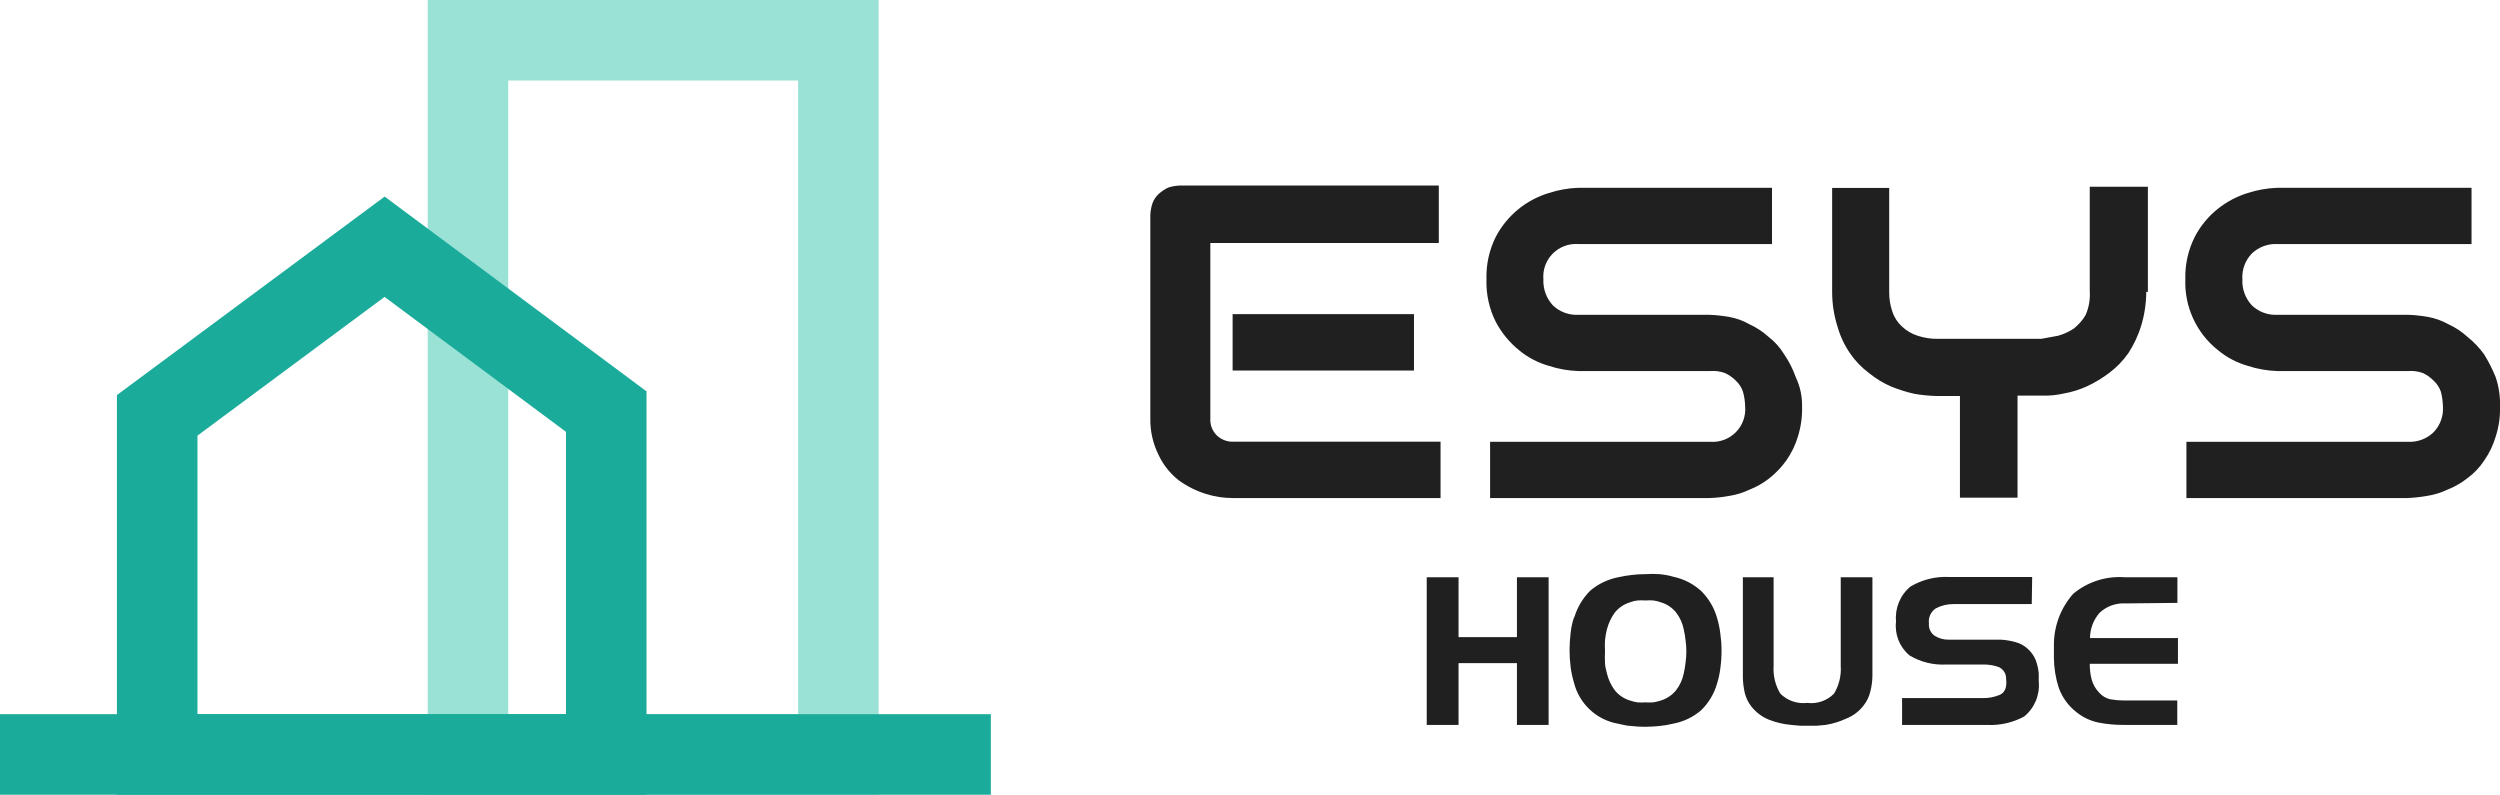
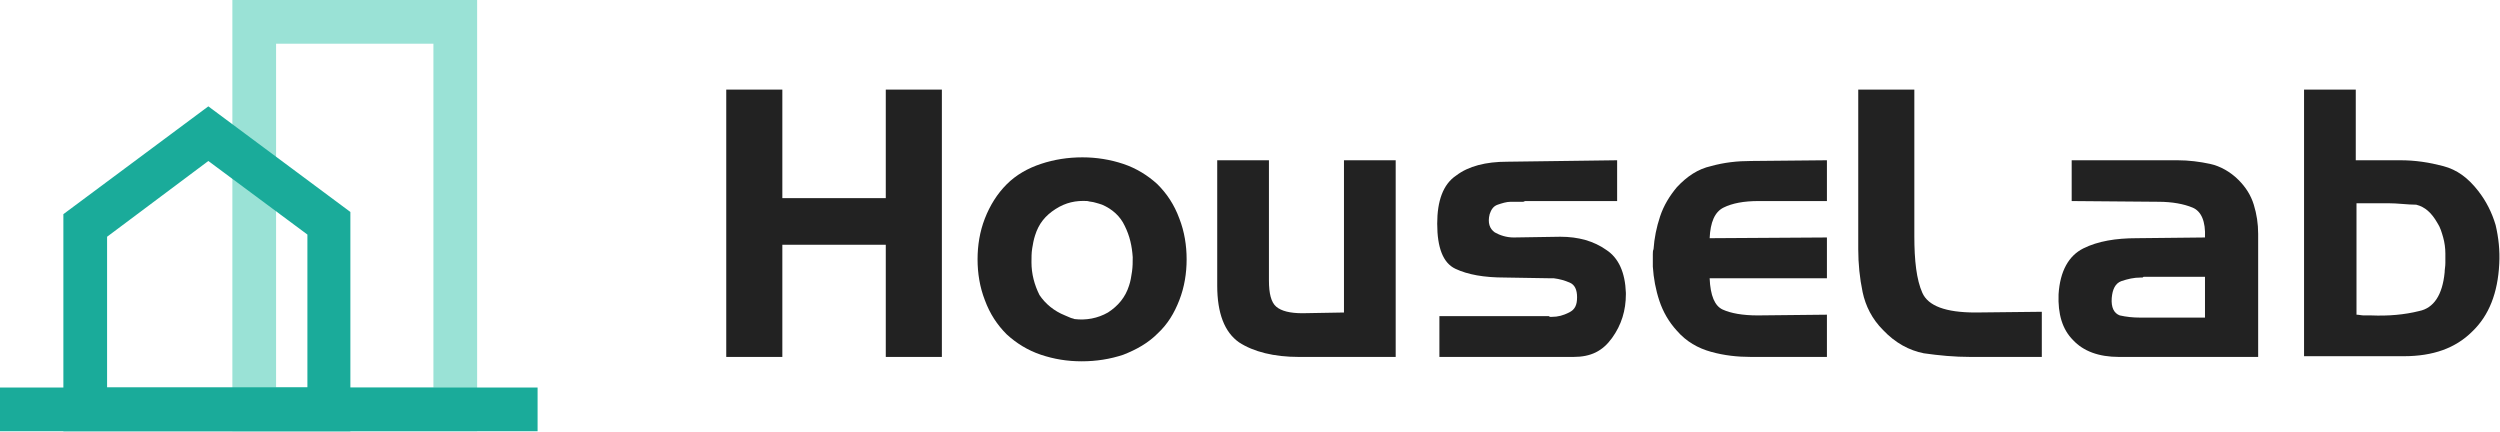
- <svg xmlns="http://www.w3.org/2000/svg" id="Layer_1" data-name="Layer 1" viewBox="0 0 186.23 59.2">
-   <defs>
-     <style>.cls-1{fill:#202020;}.cls-2,.cls-3{fill:none;stroke-miterlimit:10;stroke-width:6px;}.cls-2{stroke:#9ae2d6;}.cls-3{stroke:#1aab9a;}</style>
-   </defs>
-   <path class="cls-1" d="M107.23,37.1H91.82a6.56,6.56,0,0,1-2-.31,7,7,0,0,1-2-1,5.2,5.2,0,0,1-1.5-1.87,5.88,5.88,0,0,1-.63-2.73V16a3.26,3.26,0,0,1,.16-.86,1.8,1.8,0,0,1,.47-.7,2.9,2.9,0,0,1,.71-.47,3.22,3.22,0,0,1,.87-.15h19.28v4.28H90.16V31.18a1.62,1.62,0,0,0,.48,1.25,1.67,1.67,0,0,0,1.26.47h15.41v4.2Zm-1.9-9.5H91.82V23.4h13.51Z" />
-   <path class="cls-1" d="M134.24,30.28a6.86,6.86,0,0,1-.31,2.24,6.21,6.21,0,0,1-.87,1.79,6.61,6.61,0,0,1-1.26,1.32,5.8,5.8,0,0,1-1.49.85,5.33,5.33,0,0,1-1.49.46,9.68,9.68,0,0,1-1.5.16H111V32.91H127.4a2.43,2.43,0,0,0,2.6-2.63,4.46,4.46,0,0,0-.16-1.09,2,2,0,0,0-.55-.85,2.79,2.79,0,0,0-.79-.55,2.6,2.6,0,0,0-1.1-.15h-9.83a7.8,7.8,0,0,1-2.2-.39,6,6,0,0,1-2.21-1.16,6.79,6.79,0,0,1-1.73-2.1,6.59,6.59,0,0,1-.7-3.18,6.61,6.61,0,0,1,.7-3.18,6.62,6.62,0,0,1,3.94-3.25,7.93,7.93,0,0,1,2.2-.39H132v4.19H117.57a2.43,2.43,0,0,0-2.6,2.63,2.68,2.68,0,0,0,.71,1.94,2.55,2.55,0,0,0,1.89.7h9.75a10.82,10.82,0,0,1,1.5.16,4.74,4.74,0,0,1,1.49.54,5.61,5.61,0,0,1,1.42.93,4.82,4.82,0,0,1,1.18,1.32,7.15,7.15,0,0,1,.86,1.7A4.84,4.84,0,0,1,134.24,30.28Zm25.64-8.54a8.87,8.87,0,0,1-.39,2.56,8.16,8.16,0,0,1-.94,2,6.4,6.4,0,0,1-1.42,1.47,9.16,9.16,0,0,1-1.65,1,7.19,7.19,0,0,1-1.73.54,6.36,6.36,0,0,1-1.65.16h-1.81v7.6H146V29.5h-1.73a11.52,11.52,0,0,1-1.65-.16,10.94,10.94,0,0,1-1.73-.54,7,7,0,0,1-1.65-1,6.2,6.2,0,0,1-1.42-1.47,6.75,6.75,0,0,1-.94-2,8.53,8.53,0,0,1-.4-2.56V14h4.25v7.75a4.42,4.42,0,0,0,.24,1.48,2.6,2.6,0,0,0,.7,1.08,3,3,0,0,0,1.18.7,4.58,4.58,0,0,0,1.5.23h7.71l1.25-.23a4,4,0,0,0,1.18-.54,3.61,3.61,0,0,0,.87-1,3.77,3.77,0,0,0,.31-1.78V13.91H160v7.83Zm26.35,8.54a6.6,6.6,0,0,1-.32,2.24,6.19,6.19,0,0,1-.86,1.79,5.1,5.1,0,0,1-1.26,1.32,5.8,5.8,0,0,1-1.49.85,5.39,5.39,0,0,1-1.5.46,10.54,10.54,0,0,1-1.49.16H162.87V32.91h16.52a2.54,2.54,0,0,0,1.88-.7,2.51,2.51,0,0,0,.71-1.93,5,5,0,0,0-.15-1.09,2,2,0,0,0-.56-.85,2.74,2.74,0,0,0-.78-.55,2.63,2.63,0,0,0-1.1-.15h-9.76a7.92,7.92,0,0,1-2.2-.39,6.06,6.06,0,0,1-2.2-1.16,6.43,6.43,0,0,1-2.44-5.28,6.61,6.61,0,0,1,.71-3.18,6.48,6.48,0,0,1,1.73-2.09,6.77,6.77,0,0,1,2.2-1.16,8.05,8.05,0,0,1,2.2-.39h14.48v4.19H169.63a2.54,2.54,0,0,0-1.88.7,2.51,2.51,0,0,0-.71,1.93,2.64,2.64,0,0,0,.71,1.94,2.54,2.54,0,0,0,1.88.7h9.76a10.54,10.54,0,0,1,1.49.16,4.89,4.89,0,0,1,1.5.54,5.39,5.39,0,0,1,1.41.93,6.62,6.62,0,0,1,1.26,1.32,11.27,11.27,0,0,1,.86,1.7A6.25,6.25,0,0,1,186.23,30.28Z" />
-   <path class="cls-1" d="M108.65,43v4.46H113V43h2.36V54H113v-4.6h-4.35V54h-2.37V43Zm11.06,3.84a6,6,0,0,0-.15.85,7.52,7.52,0,0,0,0,.82,8.11,8.11,0,0,0,0,.86c0,.28.09.55.15.82a3.43,3.43,0,0,0,.57,1.22,2.31,2.31,0,0,0,1.13.77,3.28,3.28,0,0,0,.56.14,4,4,0,0,0,.6,0,3.9,3.9,0,0,0,.59,0,3.39,3.39,0,0,0,.57-.14,2.36,2.36,0,0,0,1.13-.77,3,3,0,0,0,.56-1.22,7.39,7.39,0,0,0,.14-.82,6.11,6.11,0,0,0,.06-.86,5.66,5.66,0,0,0-.06-.82,6.83,6.83,0,0,0-.14-.83,3,3,0,0,0-.56-1.23,2.28,2.28,0,0,0-1.13-.76,2.64,2.64,0,0,0-.57-.14,3.92,3.92,0,0,0-.59,0,4,4,0,0,0-.6,0,2.55,2.55,0,0,0-.56.14,2.33,2.33,0,0,0-1.12.76,3.68,3.68,0,0,0-.58,1.23ZM117.27,46a4.74,4.74,0,0,1,1.19-2A4.59,4.59,0,0,1,120.55,43a9.31,9.31,0,0,1,1-.17,8.39,8.39,0,0,1,1-.06,7.81,7.81,0,0,1,1.08,0,5.74,5.74,0,0,1,1.05.2,4.42,4.42,0,0,1,2.06,1.07,4.55,4.55,0,0,1,1.17,2,7,7,0,0,1,.24,1.16,8.48,8.48,0,0,1,.09,1.23,9.12,9.12,0,0,1-.08,1.29,6.44,6.44,0,0,1-.25,1.19,4.48,4.48,0,0,1-1.19,2,4.43,4.43,0,0,1-2.1,1,6.92,6.92,0,0,1-1,.17,9.82,9.82,0,0,1-1.09.06,8,8,0,0,1-1-.06c-.32,0-.64-.1-1-.17a4.12,4.12,0,0,1-3.28-3.05,7.63,7.63,0,0,1-.25-1.16,10.2,10.2,0,0,1,0-2.55,5.38,5.38,0,0,1,.25-1.16ZM132.12,43v6.59a3.56,3.56,0,0,0,.5,2.08,2.42,2.42,0,0,0,2,.69,2.38,2.38,0,0,0,2-.69,3.55,3.55,0,0,0,.5-2.07V43h2.36v7c0,.13,0,.26,0,.38a5,5,0,0,1-.16,1.15,2.66,2.66,0,0,1-.48,1,3,3,0,0,1-1.31,1A6,6,0,0,1,136,54l-.65.06c-.22,0-.44,0-.65,0s-.41,0-.62,0l-.65-.06a5.91,5.91,0,0,1-1.66-.39,3.15,3.15,0,0,1-1.32-1,2.66,2.66,0,0,1-.48-1,5.56,5.56,0,0,1-.14-1.15c0-.12,0-.25,0-.38V43Zm19.23,2h-5.84a2.76,2.76,0,0,0-1.31.32,1.18,1.18,0,0,0-.51,1.13,1,1,0,0,0,.44.92,1.92,1.92,0,0,0,1.05.28h3.49l.38,0a5.08,5.08,0,0,1,1.08.18,2.13,2.13,0,0,1,.94.52,2.3,2.3,0,0,1,.57.81,3.77,3.77,0,0,1,.23,1c0,.11,0,.21,0,.31a2.71,2.71,0,0,1,0,.29,3,3,0,0,1-1.08,2.61A5.23,5.23,0,0,1,148,54h-6.31V52h5.93a3.13,3.13,0,0,0,1.35-.24c.39-.18.54-.57.47-1.19a.93.93,0,0,0-.55-.88,3.3,3.3,0,0,0-1.11-.19H145a4.78,4.78,0,0,1-2.76-.68,2.85,2.85,0,0,1-1-2.53,3,3,0,0,1,1.08-2.6,5.14,5.14,0,0,1,2.87-.71h6.19Zm7-.05a2.6,2.6,0,0,0-1.94.69,2.86,2.86,0,0,0-.72,1.89l6.55,0v1.92h-6.57a4.58,4.58,0,0,0,.13,1.12,2.19,2.19,0,0,0,.55,1,1.57,1.57,0,0,0,.84.52,5.86,5.86,0,0,0,1,.09h4V54h-4a9.43,9.43,0,0,1-1.85-.17,3.83,3.83,0,0,1-1.66-.78,4,4,0,0,1-1.32-1.82A7.42,7.42,0,0,1,153,49c0-.17,0-.33,0-.48l0-.46a5.72,5.72,0,0,1,1.44-3.83A5.38,5.38,0,0,1,158.27,43h3.93v1.91Z" />
-   <rect class="cls-2" x="34.86" y="3" width="27.59" height="53.2" />
-   <line class="cls-3" x1="73.81" y1="56.2" y2="56.2" />
-   <polygon class="cls-3" points="28.65 18.38 11.71 30.94 11.71 56.2 45.16 56.2 45.16 30.66 28.65 18.38" />
+ <svg xmlns="http://www.w3.org/2000/svg" version="1.1" id="Layer_1" x="0px" y="0px" viewBox="0 0 343.2 59.2" style="enable-background:new 0 0 343.2 59.2;" xml:space="preserve">
+   <style type="text/css">
+ 	.st0{fill:#9AE2D6;}
+ 	.st1{fill:#1AAB9A;}
+ 	.st2{fill:#222222;}
+ </style>
+   <g>
+     <g>
+       <path class="st0" d="M65.5,59.2H31.9V0h33.6V59.2z M37.9,53.2h21.6V6H37.9V53.2z" />
+     </g>
+     <g>
+       <rect y="53.2" class="st1" width="73.8" height="6" />
+     </g>
+     <g>
+       <path class="st1" d="M48.2,59.2H8.7V29.4l19.9-14.8l19.5,14.5V59.2z M14.7,53.2h27.5v-21L28.6,22.1L14.7,32.5V53.2z" />
+     </g>
+     <g>
+       <path class="st2" d="M107.4,27.2h14.2V12.3h7.7V49h-7.7V33.6h-14.2V49h-7.7V12.3h7.7V27.2z" />
+       <path class="st2" d="M158.9,45.8c-1.3,1.3-2.9,2.2-4.7,2.9c-1.8,0.6-3.7,0.9-5.7,0.9s-3.8-0.3-5.6-0.9c-1.8-0.6-3.4-1.6-4.7-2.8    c-1.3-1.3-2.3-2.8-3-4.7c-0.7-1.8-1-3.7-1-5.6c0-1.9,0.3-3.8,1-5.6c0.7-1.8,1.7-3.4,3-4.7c1.3-1.3,2.9-2.2,4.7-2.8    c1.8-0.6,3.7-0.9,5.7-0.9c1.9,0,3.8,0.3,5.6,0.9c1.8,0.6,3.4,1.6,4.7,2.8c1.3,1.3,2.3,2.8,3,4.7c0.7,1.8,1,3.7,1,5.6    c0,1.9-0.3,3.8-1,5.6C161.2,43,160.3,44.5,158.9,45.8L158.9,45.8z M146.2,43.3c0.2,0.1,0.5,0.2,0.7,0.3c0.2,0.1,0.4,0.1,0.6,0.2    c1.6,0.2,3.2-0.1,4.6-0.9c1.4-0.9,2.4-2.1,2.9-3.7c0.2-0.6,0.3-1.2,0.4-1.9c0.1-0.7,0.1-1.3,0.1-2c-0.1-1.5-0.4-2.9-1.1-4.3    c-0.6-1.3-1.7-2.3-3.1-2.9c-0.3-0.1-0.6-0.2-1-0.3c-0.3-0.1-0.7-0.1-1-0.2c-1.6-0.1-3,0.2-4.4,1.1c-1.4,0.9-2.3,2-2.8,3.6    c-0.2,0.6-0.3,1.2-0.4,1.8s-0.1,1.3-0.1,1.9c0,1.6,0.4,3.1,1.1,4.5C143.5,41.7,144.7,42.7,146.2,43.3L146.2,43.3z" />
+       <path class="st2" d="M178.3,49c-3.4,0-6.2-0.7-8.2-2c-2-1.4-3-4-3-7.8V22h7.1v16.5c0,1.8,0.3,3,1,3.6c0.7,0.6,1.9,0.9,3.6,0.9    l5.7-0.1V22h7.1v27H178.3z" />
+       <path class="st2" d="M212.6,43.4c0.1,0,0.1,0.1,0.2,0.1s0.1,0,0.2,0c0.9,0,1.6-0.2,2.4-0.6s1.1-1,1.1-2.1c0-1-0.3-1.7-1-2    c-0.7-0.3-1.4-0.5-2.2-0.6c-0.1,0-0.2,0-0.3,0s-0.2,0-0.3,0l-6.1-0.1c-2.9,0-5.1-0.4-6.8-1.2c-1.7-0.8-2.5-2.9-2.5-6.2    c0-3.1,0.8-5.4,2.6-6.6c1.7-1.3,4.1-1.9,7-1.9L222,22v5.6h-12.6c-0.1,0-0.2,0.1-0.3,0.1c-0.1,0-0.2,0-0.3,0c-0.2,0-0.5,0-0.7,0    c-0.2,0-0.5,0-0.7,0c-0.6,0-1.2,0.2-1.8,0.4c-0.6,0.2-0.9,0.7-1.1,1.3c-0.3,1.2,0,2,0.7,2.5c0.7,0.4,1.6,0.7,2.6,0.7l6.4-0.1    c2.5,0,4.6,0.6,6.3,1.8c1.7,1.1,2.6,3.1,2.7,5.9c0,0,0,0.1,0,0.1c0,0,0,0,0,0.1c0,2.2-0.6,4.2-1.9,6S218.4,49,216,49h-18.4v-5.6    H212.6z" />
+       <path class="st2" d="M234.9,48.3c-1.8-0.5-3.4-1.4-4.7-2.9c-1.1-1.2-1.9-2.6-2.4-4.1s-0.8-3.1-0.9-4.7c0-0.2,0-0.3,0-0.5    c0-0.2,0-0.3,0-0.5c0-0.2,0-0.5,0-0.7s0-0.5,0.1-0.7c0.1-1.5,0.4-3,0.9-4.5c0.5-1.5,1.3-2.8,2.3-4c1.4-1.5,2.9-2.5,4.7-2.9    c1.8-0.5,3.6-0.7,5.5-0.7l10.4-0.1v5.6h-9.4c-2,0-3.6,0.3-4.8,0.9s-1.8,2-1.9,4.2l16.1-0.1v5.6h-16.1c0.1,2.4,0.7,3.8,1.8,4.3    c1.1,0.5,2.7,0.8,4.8,0.8l9.5-0.1V49h-10.4C238.5,49,236.7,48.8,234.9,48.3z" />
+       <path class="st2" d="M264.1,48.5c-2-0.4-3.9-1.4-5.6-3.2c-1.5-1.5-2.4-3.3-2.8-5.2c-0.4-1.9-0.6-3.9-0.6-5.9V12.3h7.7v20.1    c0,3.4,0.3,6,1.1,7.8c0.8,1.8,3.2,2.7,7.3,2.7l9.1-0.1V49h-9.8C268.3,49,266.2,48.8,264.1,48.5z" />
+       <path class="st2" d="M298.9,22c1.6,0,3.1,0.2,4.5,0.5c1.4,0.3,2.8,1.1,3.9,2.2c1,1,1.7,2.1,2.1,3.4c0.4,1.3,0.6,2.6,0.6,4V49    h-19.1c-2.8,0-4.9-0.8-6.3-2.3c-1.5-1.5-2.1-3.6-2-6.3c0.2-3.2,1.4-5.3,3.4-6.3c2-1,4.5-1.4,7.3-1.4l9.4-0.1    c0.1-2.2-0.5-3.6-1.7-4.1c-1.2-0.5-2.8-0.8-4.7-0.8l-11.9-0.1V22H298.9z M293.8,43.6h8.9V38h-8.4c-0.1,0-0.1,0.1-0.2,0.1    s-0.1,0-0.2,0c-1,0-1.8,0.2-2.7,0.5c-0.8,0.3-1.2,1.1-1.3,2.3c-0.1,1.3,0.3,2.1,1.1,2.4C291.9,43.5,292.8,43.6,293.8,43.6    L293.8,43.6z" />
+       <path class="st2" d="M323.4,22h6.1c2.1,0,4,0.3,5.9,0.8s3.4,1.6,4.8,3.4c1.1,1.4,1.9,3,2.4,4.7c0.4,1.7,0.6,3.5,0.5,5.3    c-0.2,4-1.4,7.1-3.7,9.3c-2.3,2.3-5.4,3.4-9.4,3.4h-13.7V12.3h7.1V22z M327.8,27.9h-4.3v15.3c0.3,0,0.7,0.1,1,0.1c0.4,0,0.7,0,1,0    c2.4,0.1,4.6-0.1,6.6-0.6c2-0.4,3.2-2.2,3.5-5.3c0-0.4,0.1-0.8,0.1-1.3c0-0.4,0-0.8,0-1.3c0-0.7-0.1-1.5-0.3-2.2    c-0.2-0.7-0.4-1.4-0.8-2c-0.8-1.4-1.7-2.2-2.9-2.5C330.5,28.1,329.2,27.9,327.8,27.9L327.8,27.9z" />
+     </g>
+   </g>
</svg>
